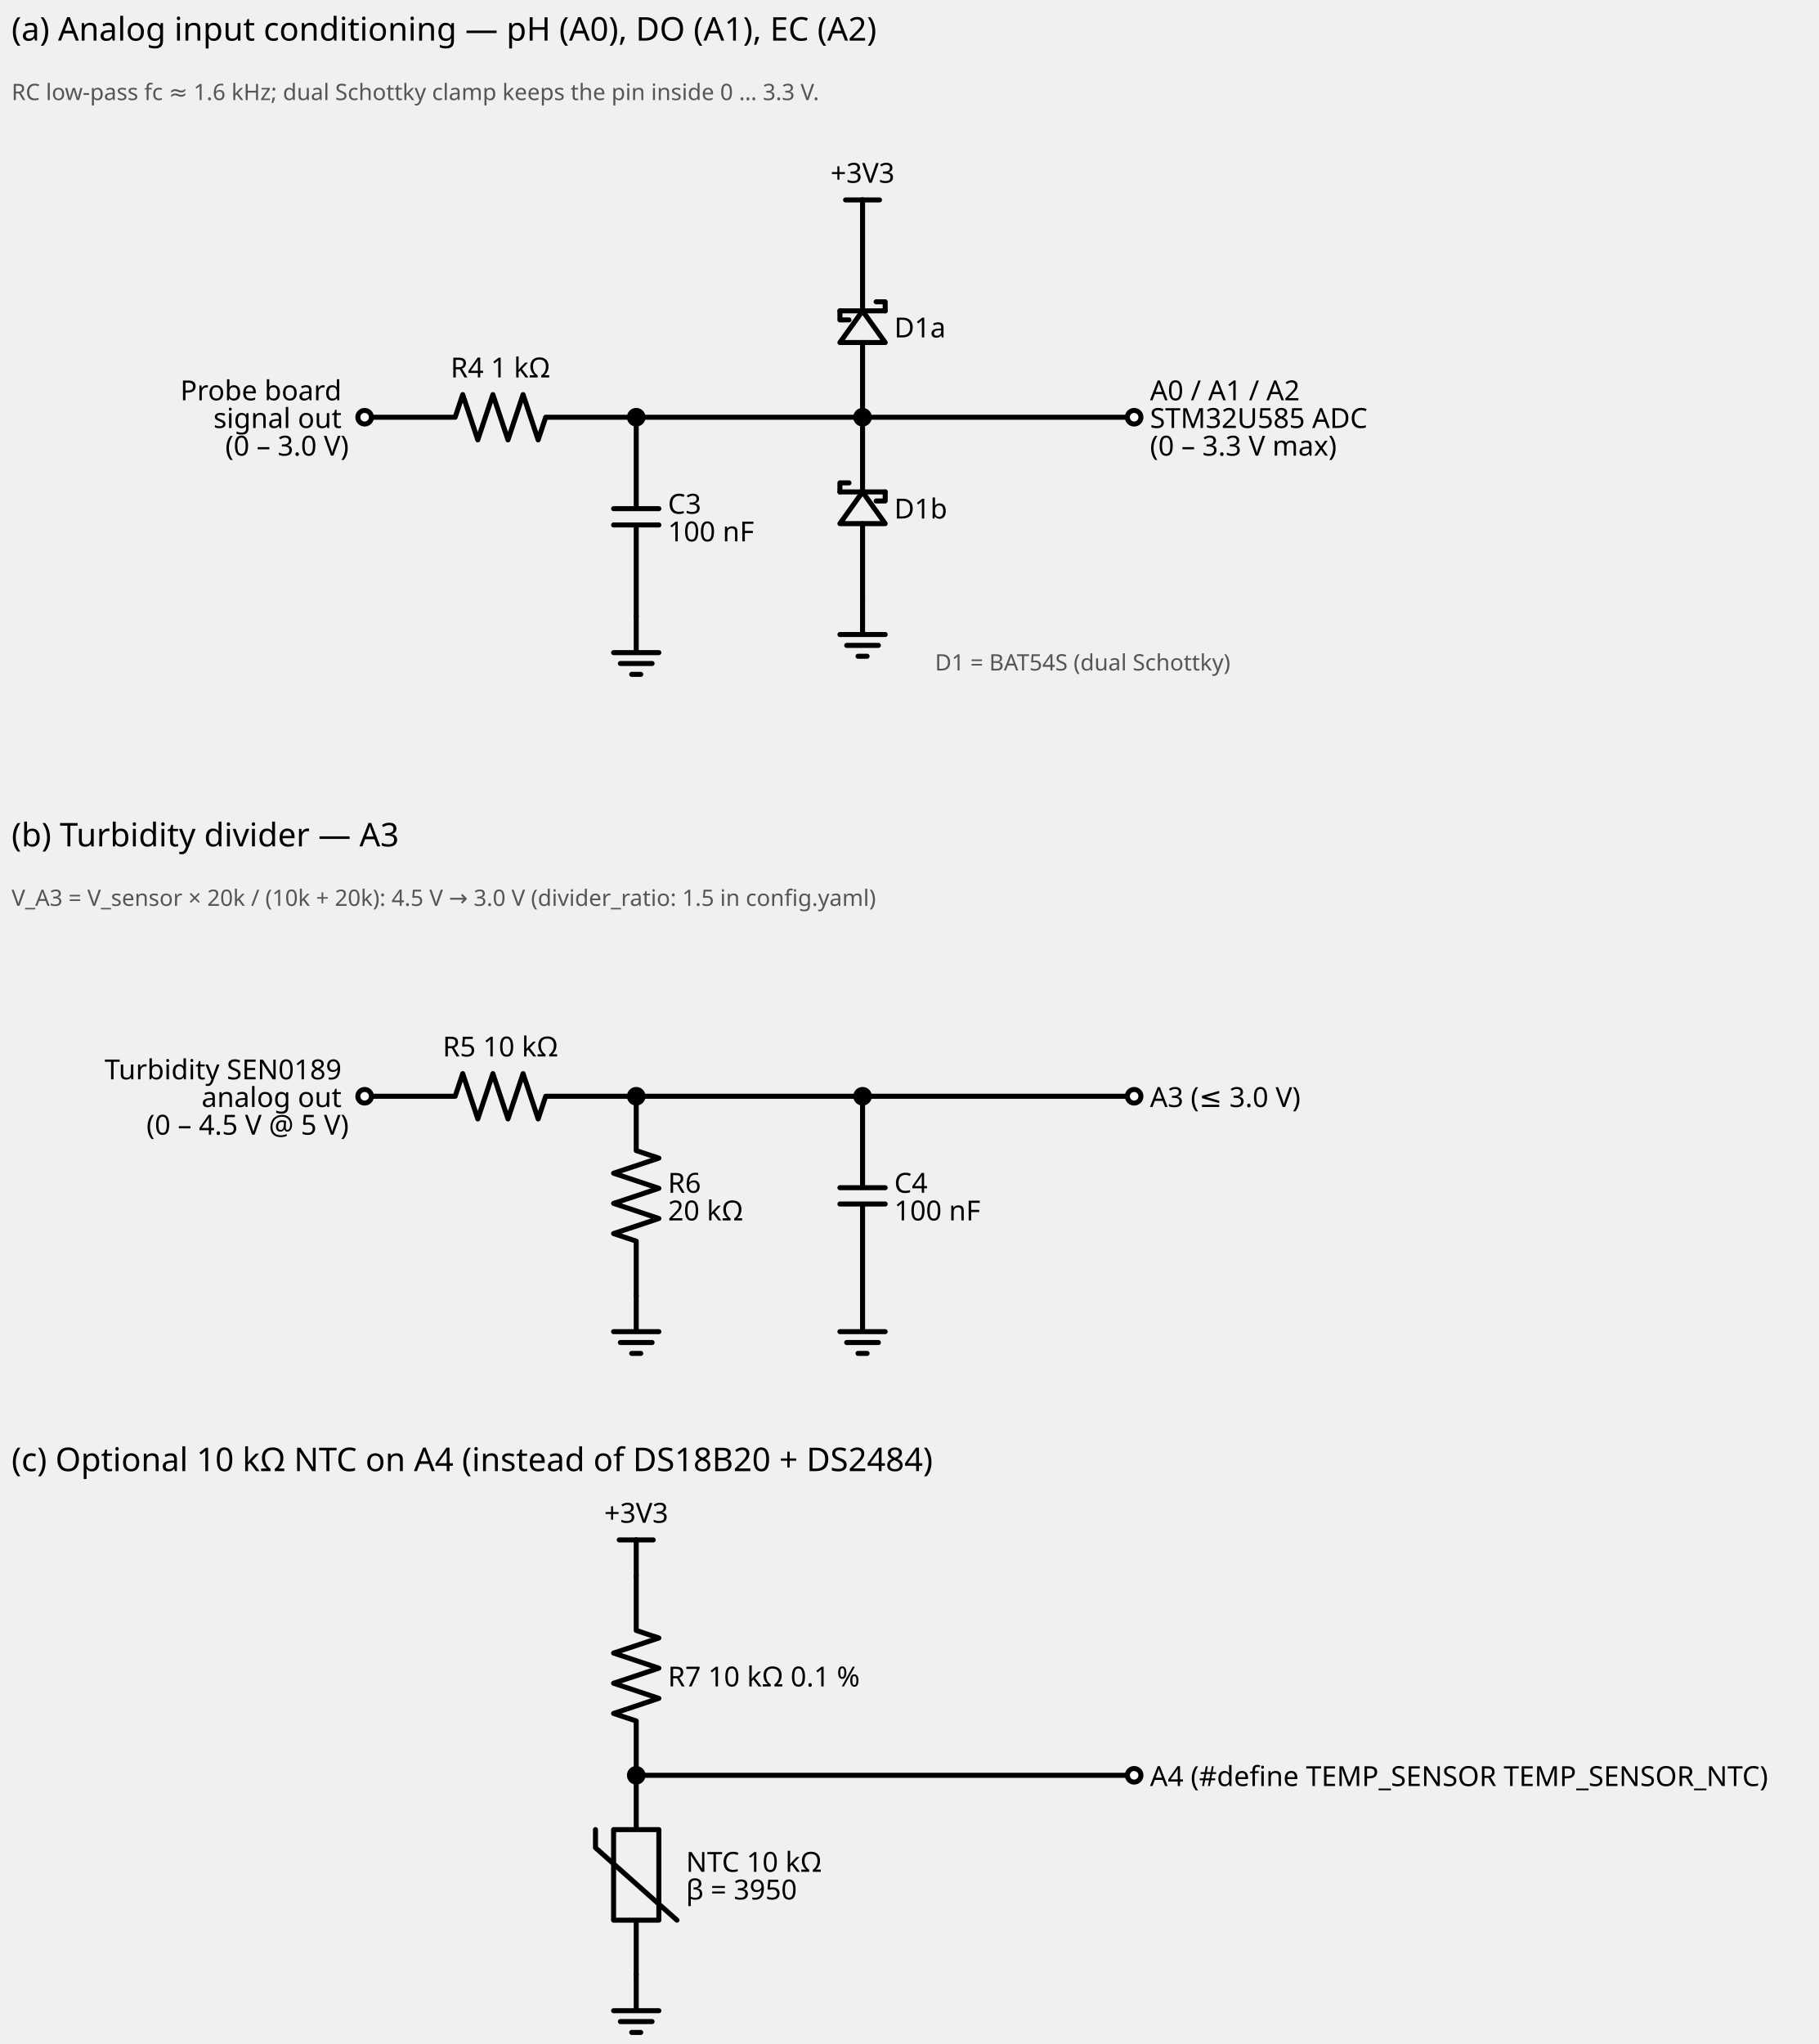
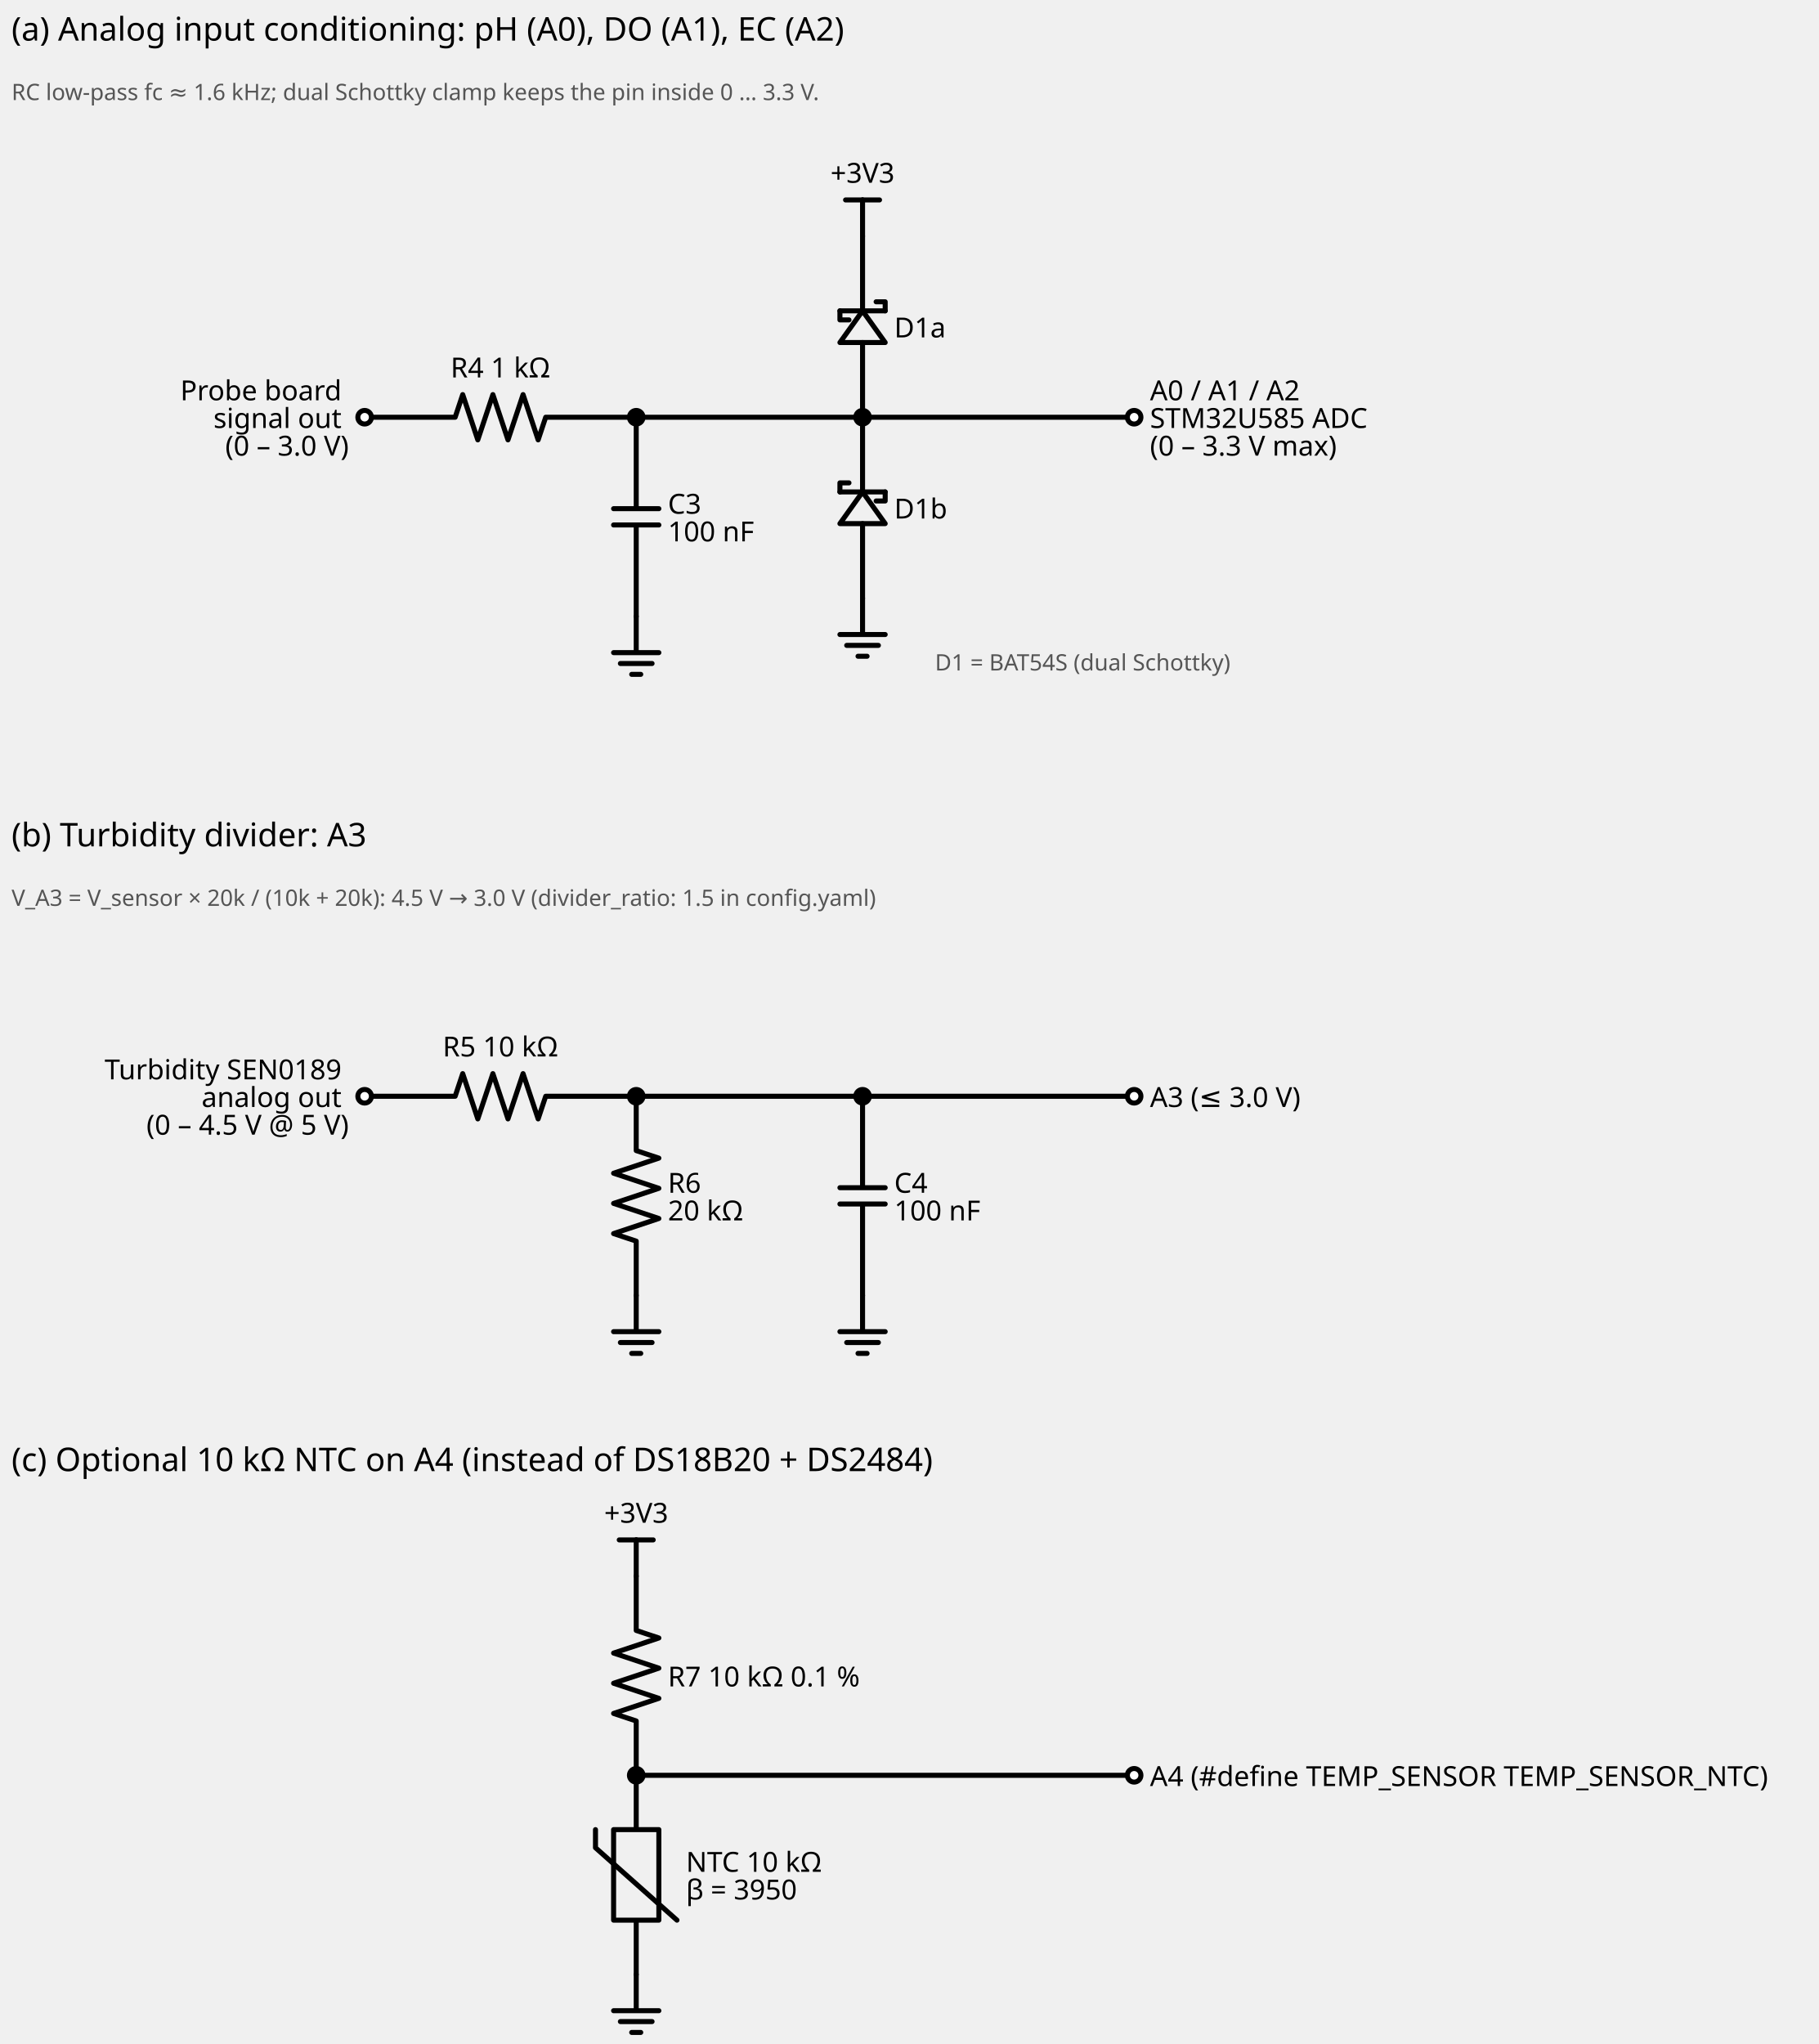
<svg xmlns="http://www.w3.org/2000/svg" xml:lang="en" height="812.74pt" width="723.194pt" viewBox="-145.0 -165.9 723.194 812.74">
  <polygon points="189,-29.7 198,-42.3 207,-29.7 " style="stroke:black;fill:none;stroke-width:2.0;stroke-dasharray:-;stroke-linecap:round;stroke-linejoin:round;" />
  <polygon points="189,42.3 198,29.7 207,42.3 " style="stroke:black;fill:none;stroke-width:2.0;stroke-dasharray:-;stroke-linecap:round;stroke-linejoin:round;" />
  <path d="M 0.0,-0.0 L 36,-0 L 39,-9 L 45,9 L 51,-9 L 57,9 L 63,-9 L 69,9 L 72,-0 L 108,-0" style="stroke:black;fill:none;stroke-width:2.0;stroke-dasharray:-;stroke-linecap:round;stroke-linejoin:round;" />
  <path d="M 108.0,-0.0 L 153,-0 L 198,-0" style="stroke:black;fill:none;stroke-width:2.0;stroke-dasharray:-;stroke-linecap:round;stroke-linejoin:round;" />
  <path d="M 198.0,-0.0 L 252,-0 L 306,-0" style="stroke:black;fill:none;stroke-width:2.0;stroke-dasharray:-;stroke-linecap:round;stroke-linejoin:round;" />
  <path d="M 108.0,-0.0 L 108,36.36 M 117,36.36 L 99,36.36 M 117,42.84 L 99,42.84 M 108,42.84 L 108,79.2" style="stroke:black;fill:none;stroke-width:2.0;stroke-dasharray:-;stroke-linecap:round;stroke-linejoin:round;" />
  <path d="M 108,79.2 L 108,93.6 L 99,93.6 L 117,93.6 M 101.7,97.92 L 114.3,97.92 M 106.2,102.24 L 109.8,102.24" style="stroke:black;fill:none;stroke-width:2.0;stroke-dasharray:-;stroke-linecap:round;stroke-linejoin:round;" />
  <path d="M 198.0,-0.0 L 198,-29.7 M 189,-42.3 L 207,-42.3 M 198,-42.3 L 198,-72" style="stroke:black;fill:none;stroke-width:2.0;stroke-dasharray:-;stroke-linecap:round;stroke-linejoin:round;" />
  <path d="M 189.0,-42.3 L 189,-38.7 L 192.6,-38.7" style="stroke:black;fill:none;stroke-width:2.0;stroke-dasharray:-;stroke-linecap:round;stroke-linejoin:round;" />
  <path d="M 207.0,-42.3 L 207,-45.9 L 203.4,-45.9" style="stroke:black;fill:none;stroke-width:2.0;stroke-dasharray:-;stroke-linecap:round;stroke-linejoin:round;" />
  <path d="M 198.0,-72 L 198,-86.4" style="stroke:black;fill:none;stroke-width:2.0;stroke-dasharray:-;stroke-linecap:round;stroke-linejoin:round;" />
  <path d="M 198.0,-86.4 L 191.25,-86.4" style="stroke:black;fill:none;stroke-width:2.0;stroke-dasharray:-;stroke-linecap:round;stroke-linejoin:round;" />
  <path d="M 198.0,-86.4 L 204.75,-86.4" style="stroke:black;fill:none;stroke-width:2.0;stroke-dasharray:-;stroke-linecap:round;stroke-linejoin:round;" />
  <path d="M 198.0,-0.0 L 198,29.7 M 189,29.7 L 207,29.7 M 198,42.3 L 198,72" style="stroke:black;fill:none;stroke-width:2.0;stroke-dasharray:-;stroke-linecap:round;stroke-linejoin:round;" />
  <path d="M 203.4,33.3 L 207,33.3 L 207,29.7" style="stroke:black;fill:none;stroke-width:2.0;stroke-dasharray:-;stroke-linecap:round;stroke-linejoin:round;" />
  <path d="M 192.6,26.1 L 189,26.1 L 189,29.7" style="stroke:black;fill:none;stroke-width:2.0;stroke-dasharray:-;stroke-linecap:round;stroke-linejoin:round;" />
  <path d="M 198.0,72.0 L 198,86.4 L 189,86.4 L 207,86.4 M 191.7,90.72 L 204.3,90.72 M 196.2,95.04 L 199.8,95.04" style="stroke:black;fill:none;stroke-width:2.0;stroke-dasharray:-;stroke-linecap:round;stroke-linejoin:round;" />
  <path d="M 0.0,270.0 L 36,270 L 39,261 L 45,279 L 51,261 L 57,279 L 63,261 L 69,279 L 72,270 L 108,270" style="stroke:black;fill:none;stroke-width:2.0;stroke-dasharray:-;stroke-linecap:round;stroke-linejoin:round;" />
  <path d="M 108.0,270.0 L 153,270 L 198,270" style="stroke:black;fill:none;stroke-width:2.0;stroke-dasharray:-;stroke-linecap:round;stroke-linejoin:round;" />
  <path d="M 198.0,270.0 L 252,270 L 306,270" style="stroke:black;fill:none;stroke-width:2.0;stroke-dasharray:-;stroke-linecap:round;stroke-linejoin:round;" />
  <path d="M 108.0,270.0 L 108,291.6 L 117,294.6 L 99,300.6 L 117,306.6 L 99,312.6 L 117,318.6 L 99,324.6 L 108,327.6 L 108,349.2" style="stroke:black;fill:none;stroke-width:2.0;stroke-dasharray:-;stroke-linecap:round;stroke-linejoin:round;" />
  <path d="M 108,349.2 L 108,363.6 L 99,363.6 L 117,363.6 M 101.7,367.92 L 114.3,367.92 M 106.2,372.24 L 109.8,372.24" style="stroke:black;fill:none;stroke-width:2.0;stroke-dasharray:-;stroke-linecap:round;stroke-linejoin:round;" />
  <path d="M 198.0,270.0 L 198,306.36 M 207,306.36 L 189,306.36 M 207,312.84 L 189,312.84 M 198,312.84 L 198,349.2" style="stroke:black;fill:none;stroke-width:2.0;stroke-dasharray:-;stroke-linecap:round;stroke-linejoin:round;" />
  <path d="M 198.0,349.2 L 198,363.6 L 189,363.6 L 207,363.6 M 191.7,367.92 L 204.3,367.92 M 196.2,372.24 L 199.8,372.24" style="stroke:black;fill:none;stroke-width:2.0;stroke-dasharray:-;stroke-linecap:round;stroke-linejoin:round;" />
  <path d="M 108.0,460.8 L 108,446.4" style="stroke:black;fill:none;stroke-width:2.0;stroke-dasharray:-;stroke-linecap:round;stroke-linejoin:round;" />
  <path d="M 108.0,446.4 L 101.25,446.4" style="stroke:black;fill:none;stroke-width:2.0;stroke-dasharray:-;stroke-linecap:round;stroke-linejoin:round;" />
  <path d="M 108.0,446.4 L 114.75,446.4" style="stroke:black;fill:none;stroke-width:2.0;stroke-dasharray:-;stroke-linecap:round;stroke-linejoin:round;" />
  <path d="M 108.0,460.8 L 108,482.4 L 117,485.4 L 99,491.4 L 117,497.4 L 99,503.4 L 117,509.4 L 99,515.4 L 108,518.4 L 108,540" style="stroke:black;fill:none;stroke-width:2.0;stroke-dasharray:-;stroke-linecap:round;stroke-linejoin:round;" />
  <path d="M 108.0,540.0 L 108,561.6 L 117,561.6 L 117,597.6 L 99,597.6 L 99,561.6 L 108,561.6 M 108,597.6 L 108,619.2" style="stroke:black;fill:none;stroke-width:2.0;stroke-dasharray:-;stroke-linecap:round;stroke-linejoin:round;" />
  <path d="M 91.8,561.6 L 91.8,568.8 L 124.2,597.6" style="stroke:black;fill:none;stroke-width:2.0;stroke-dasharray:-;stroke-linecap:round;stroke-linejoin:round;" />
  <path d="M 108,619.2 L 108,633.6 L 99,633.6 L 117,633.6 M 101.7,637.92 L 114.3,637.92 M 106.2,642.24 L 109.8,642.24" style="stroke:black;fill:none;stroke-width:2.0;stroke-dasharray:-;stroke-linecap:round;stroke-linejoin:round;" />
  <path d="M 108.0,540.0 L 207,540 L 306,540" style="stroke:black;fill:none;stroke-width:2.0;stroke-dasharray:-;stroke-linecap:round;stroke-linejoin:round;" />
  <text x="-140.4" y="-167.8" dominant-baseline="central" fill="black" font-size="13" font-family="sans" text-anchor="start">
-     <tspan x="-140.4" dy="13">(a) Analog input conditioning — pH (A0), DO (A1), EC (A2)</tspan>
+     <tspan x="-140.4" dy="13">(a) Analog input conditioning: pH (A0), DO (A1), EC (A2)</tspan>
  </text>
  <text x="-140.4" y="-138.6" dominant-baseline="central" fill="#555555" font-size="9" font-family="sans" text-anchor="start">
    <tspan x="-140.4" dy="9">RC low-pass fc ≈ 1.6 kHz; dual Schottky clamp keeps the pin inside 0 … 3.3 V.</tspan>
  </text>
  <text x="54.0" y="-23.6" dominant-baseline="ideographic" fill="black" font-size="11" font-family="sans" text-anchor="middle">
    <tspan x="54.0" dy="11">R4  1 kΩ</tspan>
  </text>
  <text x="120.6" y="23.1" dominant-baseline="central" fill="black" font-size="11" font-family="sans" text-anchor="start">
    <tspan x="120.6" dy="11">C3</tspan>
    <tspan x="120.6" dy="11">100 nF</tspan>
  </text>
  <text x="210.6" y="-47" dominant-baseline="central" fill="black" font-size="11" font-family="sans" text-anchor="start">
    <tspan x="210.6" dy="11">D1a</tspan>
  </text>
  <text x="198.0" y="-101.0" dominant-baseline="ideographic" fill="black" font-size="11" font-family="sans" text-anchor="middle">
    <tspan x="198.0" dy="11">+3V3</tspan>
  </text>
  <text x="210.6" y="25.0" dominant-baseline="central" fill="black" font-size="11" font-family="sans" text-anchor="start">
    <tspan x="210.6" dy="11">D1b</tspan>
  </text>
  <text x="226.8" y="88.2" dominant-baseline="central" fill="#555555" font-size="9" font-family="sans" text-anchor="start">
    <tspan x="226.8" dy="9">D1 = BAT54S (dual Schottky)</tspan>
  </text>
  <text x="-140.4" y="152.6" dominant-baseline="central" fill="black" font-size="13" font-family="sans" text-anchor="start">
-     <tspan x="-140.4" dy="13">(b) Turbidity divider — A3</tspan>
+     <tspan x="-140.4" dy="13">(b) Turbidity divider: A3</tspan>
  </text>
  <text x="-140.4" y="181.8" dominant-baseline="central" fill="#555555" font-size="9" font-family="sans" text-anchor="start">
    <tspan x="-140.4" dy="9">V_A3 = V_sensor × 20k / (10k + 20k): 4.5 V → 3.0 V   (divider_ratio: 1.5 in config.yaml)</tspan>
  </text>
  <text x="54.0" y="246.4" dominant-baseline="ideographic" fill="black" font-size="11" font-family="sans" text-anchor="middle">
    <tspan x="54.0" dy="11">R5  10 kΩ</tspan>
  </text>
  <text x="120.6" y="293.1" dominant-baseline="central" fill="black" font-size="11" font-family="sans" text-anchor="start">
    <tspan x="120.6" dy="11">R6</tspan>
    <tspan x="120.6" dy="11">20 kΩ</tspan>
  </text>
  <text x="210.6" y="293.1" dominant-baseline="central" fill="black" font-size="11" font-family="sans" text-anchor="start">
    <tspan x="210.6" dy="11">C4</tspan>
    <tspan x="210.6" dy="11">100 nF</tspan>
  </text>
  <text x="-140.4" y="401.0" dominant-baseline="central" fill="black" font-size="13" font-family="sans" text-anchor="start">
    <tspan x="-140.4" dy="13">(c) Optional 10 kΩ NTC on A4 (instead of DS18B20 + DS2484)</tspan>
  </text>
  <text x="108.0" y="431.8" dominant-baseline="ideographic" fill="black" font-size="11" font-family="sans" text-anchor="middle">
    <tspan x="108.0" dy="11">+3V3</tspan>
  </text>
  <text x="120.6" y="489.4" dominant-baseline="central" fill="black" font-size="11" font-family="sans" text-anchor="start">
    <tspan x="120.6" dy="11">R7  10 kΩ 0.1 %</tspan>
  </text>
  <text x="127.8" y="563.1" dominant-baseline="central" fill="black" font-size="11" font-family="sans" text-anchor="start">
    <tspan x="127.8" dy="11">NTC 10 kΩ</tspan>
    <tspan x="127.8" dy="11">β = 3950</tspan>
  </text>
  <circle cx="0" cy="-0" r="2.7" style="stroke:black;fill:white;stroke-width:2.0;stroke-dasharray:-;" />
  <text x="-6.3" y="-22.0" dominant-baseline="central" fill="black" font-size="11" font-family="sans" text-anchor="end">
    <tspan x="-6.3" dy="11">Probe board</tspan>
    <tspan x="-6.3" dy="11">signal out</tspan>
    <tspan x="-6.3" dy="11">(0 – 3.0 V)</tspan>
  </text>
  <circle cx="108" cy="-0" r="2.7" style="stroke:black;fill:black;stroke-width:2.0;stroke-dasharray:-;" />
  <circle cx="198" cy="-0" r="2.7" style="stroke:black;fill:black;stroke-width:2.0;stroke-dasharray:-;" />
  <circle cx="306" cy="-0" r="2.7" style="stroke:black;fill:white;stroke-width:2.0;stroke-dasharray:-;" />
  <text x="312.3" y="-22.0" dominant-baseline="central" fill="black" font-size="11" font-family="sans" text-anchor="start">
    <tspan x="312.3" dy="11">A0 / A1 / A2</tspan>
    <tspan x="312.3" dy="11">STM32U585 ADC</tspan>
    <tspan x="312.3" dy="11">(0 – 3.3 V max)</tspan>
  </text>
  <circle cx="0" cy="270" r="2.7" style="stroke:black;fill:white;stroke-width:2.0;stroke-dasharray:-;" />
  <text x="-6.3" y="248.0" dominant-baseline="central" fill="black" font-size="11" font-family="sans" text-anchor="end">
    <tspan x="-6.3" dy="11">Turbidity SEN0189</tspan>
    <tspan x="-6.3" dy="11">analog out</tspan>
    <tspan x="-6.3" dy="11">(0 – 4.5 V @ 5 V)</tspan>
  </text>
  <circle cx="108" cy="270" r="2.7" style="stroke:black;fill:black;stroke-width:2.0;stroke-dasharray:-;" />
  <circle cx="198" cy="270" r="2.7" style="stroke:black;fill:black;stroke-width:2.0;stroke-dasharray:-;" />
  <circle cx="306" cy="270" r="2.7" style="stroke:black;fill:white;stroke-width:2.0;stroke-dasharray:-;" />
  <text x="312.3" y="259.0" dominant-baseline="central" fill="black" font-size="11" font-family="sans" text-anchor="start">
    <tspan x="312.3" dy="11">A3  (≤ 3.0 V)</tspan>
  </text>
  <circle cx="108" cy="540" r="2.7" style="stroke:black;fill:black;stroke-width:2.0;stroke-dasharray:-;" />
  <circle cx="306" cy="540" r="2.7" style="stroke:black;fill:white;stroke-width:2.0;stroke-dasharray:-;" />
  <text x="312.3" y="529.0" dominant-baseline="central" fill="black" font-size="11" font-family="sans" text-anchor="start">
    <tspan x="312.3" dy="11">A4  (#define TEMP_SENSOR TEMP_SENSOR_NTC)</tspan>
  </text>
</svg>
